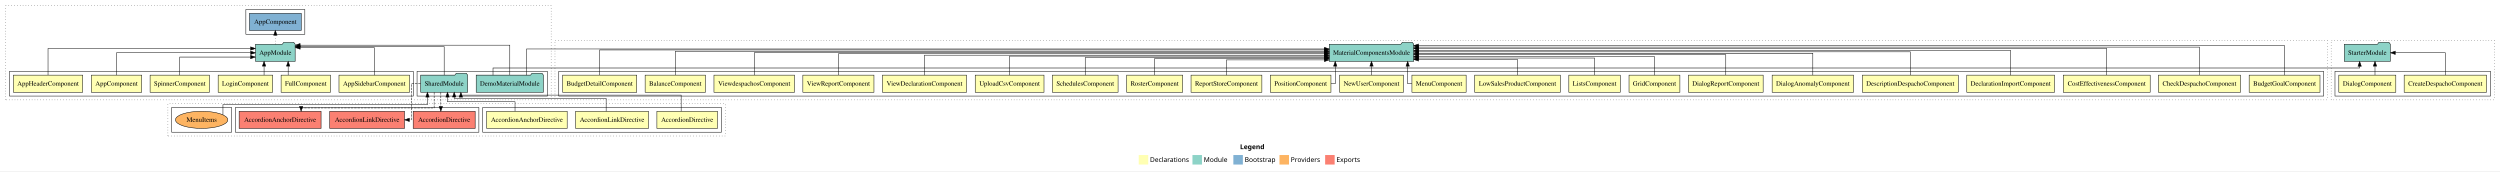
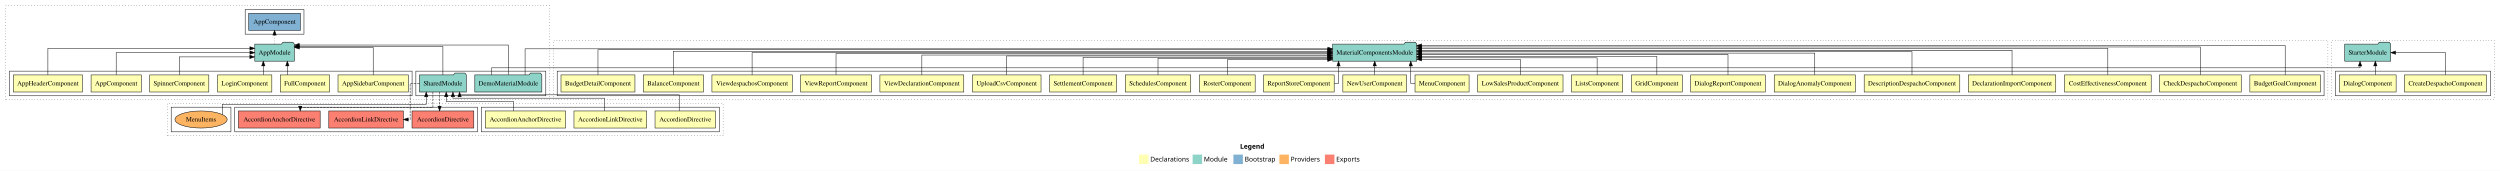
- <svg xmlns="http://www.w3.org/2000/svg" width="5257pt" height="360pt" viewBox="0.00 0.00 5257.00 360.00">
+ <svg xmlns="http://www.w3.org/2000/svg" width="5272pt" height="360pt" viewBox="0.00 0.00 5272.00 360.00">
  <g id="graph0" class="graph" transform="scale(1 1) rotate(0) translate(4 356)">
-     <polygon fill="#ffffff" stroke="transparent" points="-4,4 -4,-356 5253,-356 5253,4 -4,4" />
-     <text text-anchor="start" x="2603.509" y="-42.4" font-family="sans-serif" font-weight="bold" font-size="14.00" fill="#000000">Legend</text>
-     <polygon fill="#ffffb3" stroke="transparent" points="2390.5,-10 2390.5,-30 2410.5,-30 2410.5,-10 2390.5,-10" />
-     <text text-anchor="start" x="2414.129" y="-15.4" font-family="sans-serif" font-size="14.00" fill="#000000">  Declarations</text>
-     <polygon fill="#8dd3c7" stroke="transparent" points="2503.5,-10 2503.5,-30 2523.5,-30 2523.5,-10 2503.5,-10" />
-     <text text-anchor="start" x="2527.225" y="-15.4" font-family="sans-serif" font-size="14.00" fill="#000000">  Module</text>
-     <polygon fill="#80b1d3" stroke="transparent" points="2589.5,-10 2589.5,-30 2609.5,-30 2609.5,-10 2589.5,-10" />
-     <text text-anchor="start" x="2613.281" y="-15.4" font-family="sans-serif" font-size="14.00" fill="#000000">  Bootstrap</text>
-     <polygon fill="#fdb462" stroke="transparent" points="2686.5,-10 2686.5,-30 2706.5,-30 2706.5,-10 2686.5,-10" />
-     <text text-anchor="start" x="2710.173" y="-15.4" font-family="sans-serif" font-size="14.00" fill="#000000">  Providers</text>
-     <polygon fill="#fb8072" stroke="transparent" points="2782.5,-10 2782.5,-30 2802.5,-30 2802.5,-10 2782.5,-10" />
-     <text text-anchor="start" x="2806.226" y="-15.4" font-family="sans-serif" font-size="14.00" fill="#000000">  Exports</text>
+     <polygon fill="#ffffff" stroke="transparent" points="-4,4 -4,-356 5268,-356 5268,4 -4,4" />
+     <text text-anchor="start" x="2611.009" y="-42.4" font-family="sans-serif" font-weight="bold" font-size="14.00" fill="#000000">Legend</text>
+     <polygon fill="#ffffb3" stroke="transparent" points="2398,-10 2398,-30 2418,-30 2418,-10 2398,-10" />
+     <text text-anchor="start" x="2421.629" y="-15.4" font-family="sans-serif" font-size="14.00" fill="#000000">  Declarations</text>
+     <polygon fill="#8dd3c7" stroke="transparent" points="2511,-10 2511,-30 2531,-30 2531,-10 2511,-10" />
+     <text text-anchor="start" x="2534.725" y="-15.4" font-family="sans-serif" font-size="14.00" fill="#000000">  Module</text>
+     <polygon fill="#80b1d3" stroke="transparent" points="2597,-10 2597,-30 2617,-30 2617,-10 2597,-10" />
+     <text text-anchor="start" x="2620.781" y="-15.4" font-family="sans-serif" font-size="14.00" fill="#000000">  Bootstrap</text>
+     <polygon fill="#fdb462" stroke="transparent" points="2694,-10 2694,-30 2714,-30 2714,-10 2694,-10" />
+     <text text-anchor="start" x="2717.673" y="-15.4" font-family="sans-serif" font-size="14.00" fill="#000000">  Providers</text>
+     <polygon fill="#fb8072" stroke="transparent" points="2790,-10 2790,-30 2810,-30 2810,-10 2790,-10" />
+     <text text-anchor="start" x="2813.726" y="-15.4" font-family="sans-serif" font-size="14.00" fill="#000000">  Exports</text>
    <g id="clust1" class="cluster">
      <polygon fill="none" stroke="#000000" stroke-dasharray="1,5" points="8,-146 8,-344 1155,-344 1155,-146 8,-146" />
    </g>
    <g id="clust2" class="cluster">
      <polygon fill="none" stroke="#000000" points="16,-154 16,-206 865,-206 865,-154 16,-154" />
    </g>
    <g id="clust9" class="cluster">
      <polygon fill="none" stroke="#000000" points="873,-154 873,-206 1147,-206 1147,-154 873,-154" />
    </g>
    <g id="clust11" class="cluster">
      <polygon fill="none" stroke="#000000" points="513,-284 513,-336 637,-336 637,-284 513,-284" />
    </g>
    <g id="clust19" class="cluster">
-       <polygon fill="none" stroke="#000000" stroke-dasharray="1,5" points="1163,-146 1163,-271 4890,-271 4890,-146 1163,-146" />
+       <polygon fill="none" stroke="#000000" stroke-dasharray="1,5" points="1163,-146 1163,-271 4905,-271 4905,-146 1163,-146" />
    </g>
    <g id="clust20" class="cluster">
-       <polygon fill="none" stroke="#000000" points="1171,-154 1171,-206 4882,-206 4882,-154 1171,-154" />
+       <polygon fill="none" stroke="#000000" points="1171,-154 1171,-206 4897,-206 4897,-154 1171,-154" />
    </g>
    <g id="clust47" class="cluster">
      <polygon fill="none" stroke="#000000" stroke-dasharray="1,5" points="349,-70 349,-138 1521,-138 1521,-70 349,-70" />
    </g>
    <g id="clust48" class="cluster">
      <polygon fill="none" stroke="#000000" points="1011,-78 1011,-130 1513,-130 1513,-78 1011,-78" />
    </g>
    <g id="clust53" class="cluster">
      <polygon fill="none" stroke="#000000" points="491,-78 491,-130 1003,-130 1003,-78 491,-78" />
    </g>
    <g id="clust55" class="cluster">
      <polygon fill="none" stroke="#000000" points="357,-78 357,-130 483,-130 483,-78 357,-78" />
    </g>
    <g id="clust56" class="cluster">
-       <polygon fill="none" stroke="#000000" stroke-dasharray="1,5" points="4898,-146 4898,-271 5241,-271 5241,-146 4898,-146" />
+       <polygon fill="none" stroke="#000000" stroke-dasharray="1,5" points="4913,-146 4913,-271 5256,-271 5256,-146 4913,-146" />
    </g>
    <g id="clust57" class="cluster">
-       <polygon fill="none" stroke="#000000" points="4906,-154 4906,-206 5233,-206 5233,-154 4906,-154" />
+       <polygon fill="none" stroke="#000000" points="4921,-154 4921,-206 5248,-206 5248,-154 4921,-154" />
    </g>
    <g id="node1" class="node">
      <polygon fill="#ffffb3" stroke="#000000" points="293.94,-198 188.06,-198 188.06,-162 293.94,-162 293.94,-198" />
      <text text-anchor="middle" x="241" y="-175.8" font-family="Times,serif" font-size="14.00" fill="#000000">AppComponent</text>
    </g>
    <g id="node7" class="node">
      <polygon fill="#8dd3c7" stroke="#000000" points="616.657,-263 613.657,-267 592.657,-267 589.657,-263 533.343,-263 533.343,-227 616.657,-227 616.657,-263" />
      <text text-anchor="middle" x="575" y="-240.8" font-family="Times,serif" font-size="14.00" fill="#000000">AppModule</text>
    </g>
    <g id="edge1" class="edge">
      <path fill="none" stroke="#000000" d="M241,-198.106C241,-217.339 241,-245 241,-245 241,-245 523.037,-245 523.037,-245" />
      <polygon fill="#000000" stroke="#000000" points="523.037,-248.5 533.037,-245 523.037,-241.5 523.037,-248.5" />
    </g>
    <g id="node2" class="node">
      <polygon fill="#ffffb3" stroke="#000000" points="169.85,-198 24.15,-198 24.15,-162 169.85,-162 169.85,-198" />
      <text text-anchor="middle" x="97" y="-175.8" font-family="Times,serif" font-size="14.00" fill="#000000">AppHeaderComponent</text>
    </g>
    <g id="edge2" class="edge">
      <path fill="none" stroke="#000000" d="M97,-198.292C97,-220.206 97,-254 97,-254 97,-254 523,-254 523,-254" />
      <polygon fill="#000000" stroke="#000000" points="523,-257.5 533,-254 523,-250.5 523,-257.5" />
    </g>
    <g id="node3" class="node">
      <polygon fill="#ffffb3" stroke="#000000" points="857.202,-198 708.798,-198 708.798,-162 857.202,-162 857.202,-198" />
      <text text-anchor="middle" x="783" y="-175.8" font-family="Times,serif" font-size="14.00" fill="#000000">AppSidebarComponent</text>
    </g>
    <g id="edge3" class="edge">
      <path fill="none" stroke="#000000" d="M783,-198.011C783,-220.485 783,-256 783,-256 783,-256 627.092,-256 627.092,-256" />
      <polygon fill="#000000" stroke="#000000" points="627.092,-252.5 617.092,-256 627.092,-259.5 627.092,-252.5" />
    </g>
    <g id="node4" class="node">
      <polygon fill="#ffffb3" stroke="#000000" points="690.896,-198 587.104,-198 587.104,-162 690.896,-162 690.896,-198" />
      <text text-anchor="middle" x="639" y="-175.8" font-family="Times,serif" font-size="14.00" fill="#000000">FullComponent</text>
    </g>
    <g id="edge4" class="edge">
      <path fill="none" stroke="#000000" d="M601.94,-198.106C601.94,-198.106 601.94,-216.991 601.94,-216.991" />
      <polygon fill="#000000" stroke="#000000" points="598.44,-216.991 601.94,-226.991 605.44,-216.991 598.44,-216.991" />
    </g>
    <g id="node5" class="node">
      <polygon fill="#ffffb3" stroke="#000000" points="569.276,-198 454.724,-198 454.724,-162 569.276,-162 569.276,-198" />
      <text text-anchor="middle" x="512" y="-175.8" font-family="Times,serif" font-size="14.00" fill="#000000">LoginComponent</text>
    </g>
    <g id="edge5" class="edge">
      <path fill="none" stroke="#000000" d="M551.28,-198.106C551.28,-198.106 551.28,-216.991 551.28,-216.991" />
      <polygon fill="#000000" stroke="#000000" points="547.78,-216.991 551.28,-226.991 554.78,-216.991 547.78,-216.991" />
    </g>
    <g id="node6" class="node">
      <polygon fill="#ffffb3" stroke="#000000" points="436.381,-198 311.619,-198 311.619,-162 436.381,-162 436.381,-198" />
      <text text-anchor="middle" x="374" y="-175.8" font-family="Times,serif" font-size="14.00" fill="#000000">SpinnerComponent</text>
    </g>
    <g id="edge6" class="edge">
      <path fill="none" stroke="#000000" d="M374,-198.027C374,-214.398 374,-236 374,-236 374,-236 522.864,-236 522.864,-236" />
      <polygon fill="#000000" stroke="#000000" points="522.864,-239.5 532.864,-236 522.864,-232.5 522.864,-239.5" />
    </g>
    <g id="node10" class="node">
      <polygon fill="#80b1d3" stroke="#000000" points="629.439,-328 520.561,-328 520.561,-292 629.439,-292 629.439,-328" />
      <text text-anchor="middle" x="575" y="-305.8" font-family="Times,serif" font-size="14.00" fill="#000000">AppComponent </text>
    </g>
    <g id="edge9" class="edge">
      <path fill="none" stroke="#000000" stroke-dasharray="1,5" d="M575,-263.106C575,-263.106 575,-281.991 575,-281.991" />
      <polygon fill="#000000" stroke="#000000" points="571.5,-281.991 575,-291.991 578.5,-281.991 571.5,-281.991" />
    </g>
    <g id="node8" class="node">
      <polygon fill="#8dd3c7" stroke="#000000" points="1138.682,-198 1135.682,-202 1114.682,-202 1111.682,-198 997.317,-198 997.317,-162 1138.682,-162 1138.682,-198" />
      <text text-anchor="middle" x="1068" y="-175.8" font-family="Times,serif" font-size="14.00" fill="#000000">DemoMaterialModule</text>
    </g>
    <g id="edge7" class="edge">
      <path fill="none" stroke="#000000" d="M1068,-198.38C1068,-222.279 1068,-261 1068,-261 1068,-261 627.033,-261 627.033,-261" />
      <polygon fill="#000000" stroke="#000000" points="627.033,-257.5 617.033,-261 627.033,-264.5 627.033,-257.5" />
    </g>
    <g id="node33" class="node">
-       <polygon fill="#8dd3c7" stroke="#000000" points="2968.748,-263 2965.748,-267 2944.748,-267 2941.748,-263 2791.252,-263 2791.252,-227 2968.748,-227 2968.748,-263" />
-       <text text-anchor="middle" x="2880" y="-240.8" font-family="Times,serif" font-size="14.00" fill="#000000">MaterialComponentsModule</text>
+       <polygon fill="#8dd3c7" stroke="#000000" points="2983.748,-263 2980.748,-267 2959.748,-267 2956.748,-263 2806.252,-263 2806.252,-227 2983.748,-227 2983.748,-263" />
+       <text text-anchor="middle" x="2895" y="-240.8" font-family="Times,serif" font-size="14.00" fill="#000000">MaterialComponentsModule</text>
    </g>
    <g id="edge32" class="edge">
-       <path fill="none" stroke="#000000" d="M1103.296,-198.045C1103.296,-219.662 1103.296,-253 1103.296,-253 1103.296,-253 2780.98,-253 2780.98,-253" />
-       <polygon fill="#000000" stroke="#000000" points="2780.981,-256.5 2790.98,-253 2780.98,-249.5 2780.981,-256.5" />
+       <path fill="none" stroke="#000000" d="M1103.296,-198.045C1103.296,-219.662 1103.296,-253 1103.296,-253 1103.296,-253 2796.149,-253 2796.149,-253" />
+       <polygon fill="#000000" stroke="#000000" points="2796.149,-256.5 2806.149,-253 2796.149,-249.5 2796.149,-256.5" />
    </g>
    <g id="node43" class="node">
-       <polygon fill="#8dd3c7" stroke="#000000" points="5022.364,-263 5019.364,-267 4998.364,-267 4995.364,-263 4925.636,-263 4925.636,-227 5022.364,-227 5022.364,-263" />
-       <text text-anchor="middle" x="4974" y="-240.8" font-family="Times,serif" font-size="14.00" fill="#000000">StarterModule</text>
+       <polygon fill="#8dd3c7" stroke="#000000" points="5037.364,-263 5034.364,-267 5013.364,-267 5010.364,-263 4940.636,-263 4940.636,-227 5037.364,-227 5037.364,-263" />
+       <text text-anchor="middle" x="4989" y="-240.8" font-family="Times,serif" font-size="14.00" fill="#000000">StarterModule</text>
    </g>
    <g id="edge42" class="edge">
-       <path fill="none" stroke="#000000" d="M1032.704,-198.045C1032.704,-205.749 1032.704,-213 1032.704,-213 1032.704,-213 4957.856,-213 4957.856,-213 4957.856,-213 4957.856,-216.757 4957.856,-216.757" />
-       <polygon fill="#000000" stroke="#000000" points="4954.356,-216.757 4957.856,-226.757 4961.356,-216.757 4954.356,-216.757" />
+       <path fill="none" stroke="#000000" d="M1032.704,-198.045C1032.704,-205.749 1032.704,-213 1032.704,-213 1032.704,-213 4972.856,-213 4972.856,-213 4972.856,-213 4972.856,-216.757 4972.856,-216.757" />
+       <polygon fill="#000000" stroke="#000000" points="4969.356,-216.757 4972.856,-226.757 4976.356,-216.757 4969.356,-216.757" />
    </g>
    <g id="node9" class="node">
      <polygon fill="#8dd3c7" stroke="#000000" points="979.423,-198 976.423,-202 955.423,-202 952.423,-198 880.577,-198 880.577,-162 979.423,-162 979.423,-198" />
      <text text-anchor="middle" x="930" y="-175.8" font-family="Times,serif" font-size="14.00" fill="#000000">SharedModule</text>
    </g>
    <g id="edge8" class="edge">
      <path fill="none" stroke="#000000" d="M930,-198.091C930,-221.133 930,-258 930,-258 930,-258 626.767,-258 626.767,-258" />
      <polygon fill="#000000" stroke="#000000" points="626.767,-254.5 616.767,-258 626.767,-261.5 626.767,-254.5" />
    </g>
    <g id="node37" class="node">
      <polygon fill="#fb8072" stroke="#000000" points="671.152,-122 498.848,-122 498.848,-86 671.152,-86 671.152,-122" />
      <text text-anchor="middle" x="585" y="-99.8" font-family="Times,serif" font-size="14.00" fill="#000000">AccordionAnchorDirective </text>
    </g>
    <g id="edge36" class="edge">
      <path fill="none" stroke="#000000" stroke-dasharray="5,2" d="M908.909,-161.876C908.909,-147.217 908.909,-129 908.909,-129 908.909,-129 629.189,-129 629.189,-129 629.189,-129 629.189,-128.317 629.189,-128.317" />
      <polygon fill="#000000" stroke="#000000" points="632.689,-132.169 629.189,-122.169 625.689,-132.169 632.689,-132.169" />
    </g>
    <g id="node38" class="node">
      <polygon fill="#fb8072" stroke="#000000" points="995.17,-122 864.83,-122 864.83,-86 995.17,-86 995.17,-122" />
      <text text-anchor="middle" x="930" y="-99.8" font-family="Times,serif" font-size="14.00" fill="#000000">AccordionDirective </text>
    </g>
    <g id="edge37" class="edge">
      <path fill="none" stroke="#000000" stroke-dasharray="5,2" d="M922.97,-161.989C922.97,-161.989 922.97,-132.145 922.97,-132.145" />
      <polygon fill="#000000" stroke="#000000" points="926.47,-132.145 922.97,-122.145 919.47,-132.145 926.47,-132.145" />
    </g>
    <g id="node39" class="node">
      <polygon fill="#fb8072" stroke="#000000" points="846.613,-122 689.387,-122 689.387,-86 846.613,-86 846.613,-122" />
      <text text-anchor="middle" x="768" y="-99.8" font-family="Times,serif" font-size="14.00" fill="#000000">AccordionLinkDirective </text>
    </g>
    <g id="edge38" class="edge">
      <path fill="none" stroke="#000000" stroke-dasharray="5,2" d="M880.504,-180C869.426,-180 860.883,-180 860.883,-180 860.883,-180 860.883,-104 860.883,-104 860.883,-104 856.776,-104 856.776,-104" />
      <polygon fill="#000000" stroke="#000000" points="856.776,-100.5 846.776,-104 856.776,-107.5 856.776,-100.5" />
    </g>
    <g id="node11" class="node">
      <polygon fill="#ffffb3" stroke="#000000" points="1479.419,-198 1352.581,-198 1352.581,-162 1479.419,-162 1479.419,-198" />
      <text text-anchor="middle" x="1416" y="-175.8" font-family="Times,serif" font-size="14.00" fill="#000000">BalanceComponent</text>
    </g>
    <g id="edge10" class="edge">
-       <path fill="none" stroke="#000000" d="M1416,-198.223C1416,-218.365 1416,-248 1416,-248 1416,-248 2781.171,-248 2781.171,-248" />
-       <polygon fill="#000000" stroke="#000000" points="2781.171,-251.5 2791.171,-248 2781.171,-244.5 2781.171,-251.5" />
+       <path fill="none" stroke="#000000" d="M1416,-198.223C1416,-218.365 1416,-248 1416,-248 1416,-248 2796.088,-248 2796.088,-248" />
+       <polygon fill="#000000" stroke="#000000" points="2796.088,-251.5 2806.088,-248 2796.088,-244.5 2796.088,-251.5" />
    </g>
    <g id="node12" class="node">
      <polygon fill="#ffffb3" stroke="#000000" points="1334.982,-198 1179.018,-198 1179.018,-162 1334.982,-162 1334.982,-198" />
      <text text-anchor="middle" x="1257" y="-175.8" font-family="Times,serif" font-size="14.00" fill="#000000">BudgetDetailComponent</text>
    </g>
    <g id="edge11" class="edge">
-       <path fill="none" stroke="#000000" d="M1257,-198.284C1257,-219.321 1257,-251 1257,-251 1257,-251 2781.009,-251 2781.009,-251" />
-       <polygon fill="#000000" stroke="#000000" points="2781.009,-254.5 2791.009,-251 2781.009,-247.5 2781.009,-254.5" />
+       <path fill="none" stroke="#000000" d="M1257,-198.284C1257,-219.321 1257,-251 1257,-251 1257,-251 2796.062,-251 2796.062,-251" />
+       <polygon fill="#000000" stroke="#000000" points="2796.062,-254.5 2806.062,-251 2796.062,-247.5 2796.062,-254.5" />
    </g>
    <g id="node13" class="node">
-       <polygon fill="#ffffb3" stroke="#000000" points="4874.486,-198 4725.514,-198 4725.514,-162 4874.486,-162 4874.486,-198" />
-       <text text-anchor="middle" x="4800" y="-175.8" font-family="Times,serif" font-size="14.00" fill="#000000">BudgetGoalComponent</text>
+       <polygon fill="#ffffb3" stroke="#000000" points="4889.486,-198 4740.514,-198 4740.514,-162 4889.486,-162 4889.486,-198" />
+       <text text-anchor="middle" x="4815" y="-175.8" font-family="Times,serif" font-size="14.00" fill="#000000">BudgetGoalComponent</text>
    </g>
    <g id="edge12" class="edge">
-       <path fill="none" stroke="#000000" d="M4800,-198.153C4800,-221.757 4800,-260 4800,-260 4800,-260 2978.755,-260 2978.755,-260" />
-       <polygon fill="#000000" stroke="#000000" points="2978.755,-256.5 2968.755,-260 2978.755,-263.5 2978.755,-256.5" />
+       <path fill="none" stroke="#000000" d="M4815,-198.153C4815,-221.757 4815,-260 4815,-260 4815,-260 2993.755,-260 2993.755,-260" />
+       <polygon fill="#000000" stroke="#000000" points="2993.755,-256.5 2983.755,-260 2993.755,-263.5 2993.755,-256.5" />
    </g>
    <g id="node14" class="node">
-       <polygon fill="#ffffb3" stroke="#000000" points="4707.293,-198 4534.707,-198 4534.707,-162 4707.293,-162 4707.293,-198" />
-       <text text-anchor="middle" x="4621" y="-175.8" font-family="Times,serif" font-size="14.00" fill="#000000">CheckDespachoComponent</text>
+       <polygon fill="#ffffb3" stroke="#000000" points="4722.293,-198 4549.707,-198 4549.707,-162 4722.293,-162 4722.293,-198" />
+       <text text-anchor="middle" x="4636" y="-175.8" font-family="Times,serif" font-size="14.00" fill="#000000">CheckDespachoComponent</text>
    </g>
    <g id="edge13" class="edge">
-       <path fill="none" stroke="#000000" d="M4621,-198.248C4621,-221.018 4621,-257 4621,-257 4621,-257 2979.031,-257 2979.031,-257" />
-       <polygon fill="#000000" stroke="#000000" points="2979.031,-253.5 2969.031,-257 2979.031,-260.5 2979.031,-253.5" />
+       <path fill="none" stroke="#000000" d="M4636,-198.248C4636,-221.018 4636,-257 4636,-257 4636,-257 2994.031,-257 2994.031,-257" />
+       <polygon fill="#000000" stroke="#000000" points="2994.031,-253.5 2984.031,-257 2994.031,-260.5 2994.031,-253.5" />
    </g>
    <g id="node15" class="node">
-       <polygon fill="#ffffb3" stroke="#000000" points="4517.407,-198 4334.593,-198 4334.593,-162 4517.407,-162 4517.407,-198" />
-       <text text-anchor="middle" x="4426" y="-175.8" font-family="Times,serif" font-size="14.00" fill="#000000">CostEffectivenessComponent</text>
+       <polygon fill="#ffffb3" stroke="#000000" points="4532.407,-198 4349.593,-198 4349.593,-162 4532.407,-162 4532.407,-198" />
+       <text text-anchor="middle" x="4441" y="-175.8" font-family="Times,serif" font-size="14.00" fill="#000000">CostEffectivenessComponent</text>
    </g>
    <g id="edge14" class="edge">
-       <path fill="none" stroke="#000000" d="M4426,-198.292C4426,-220.206 4426,-254 4426,-254 4426,-254 2978.954,-254 2978.954,-254" />
-       <polygon fill="#000000" stroke="#000000" points="2978.954,-250.5 2968.954,-254 2978.954,-257.5 2978.954,-250.5" />
+       <path fill="none" stroke="#000000" d="M4441,-198.292C4441,-220.206 4441,-254 4441,-254 4441,-254 2993.954,-254 2993.954,-254" />
+       <polygon fill="#000000" stroke="#000000" points="2993.954,-250.5 2983.954,-254 2993.954,-257.5 2993.954,-250.5" />
    </g>
    <g id="node16" class="node">
-       <polygon fill="#ffffb3" stroke="#000000" points="4316.232,-198 4131.768,-198 4131.768,-162 4316.232,-162 4316.232,-198" />
-       <text text-anchor="middle" x="4224" y="-175.8" font-family="Times,serif" font-size="14.00" fill="#000000">DeclarationImportComponent</text>
+       <polygon fill="#ffffb3" stroke="#000000" points="4331.232,-198 4146.768,-198 4146.768,-162 4331.232,-162 4331.232,-198" />
+       <text text-anchor="middle" x="4239" y="-175.8" font-family="Times,serif" font-size="14.00" fill="#000000">DeclarationImportComponent</text>
    </g>
    <g id="edge15" class="edge">
-       <path fill="none" stroke="#000000" d="M4224,-198.027C4224,-218.767 4224,-250 4224,-250 4224,-250 2978.964,-250 2978.964,-250" />
-       <polygon fill="#000000" stroke="#000000" points="2978.964,-246.5 2968.964,-250 2978.964,-253.5 2978.964,-246.5" />
+       <path fill="none" stroke="#000000" d="M4239,-198.027C4239,-218.767 4239,-250 4239,-250 4239,-250 2993.964,-250 2993.964,-250" />
+       <polygon fill="#000000" stroke="#000000" points="2993.964,-246.5 2983.964,-250 2993.964,-253.5 2993.964,-246.5" />
    </g>
    <g id="node17" class="node">
-       <polygon fill="#ffffb3" stroke="#000000" points="4113.84,-198 3912.16,-198 3912.16,-162 4113.84,-162 4113.84,-198" />
-       <text text-anchor="middle" x="4013" y="-175.8" font-family="Times,serif" font-size="14.00" fill="#000000">DescriptionDespachoComponent</text>
+       <polygon fill="#ffffb3" stroke="#000000" points="4128.84,-198 3927.16,-198 3927.16,-162 4128.84,-162 4128.84,-198" />
+       <text text-anchor="middle" x="4028" y="-175.8" font-family="Times,serif" font-size="14.00" fill="#000000">DescriptionDespachoComponent</text>
    </g>
    <g id="edge16" class="edge">
-       <path fill="none" stroke="#000000" d="M4013,-198.308C4013,-218.145 4013,-247 4013,-247 4013,-247 2978.905,-247 2978.905,-247" />
-       <polygon fill="#000000" stroke="#000000" points="2978.905,-243.5 2968.905,-247 2978.905,-250.5 2978.905,-243.5" />
+       <path fill="none" stroke="#000000" d="M4028,-198.308C4028,-218.145 4028,-247 4028,-247 4028,-247 2993.905,-247 2993.905,-247" />
+       <polygon fill="#000000" stroke="#000000" points="2993.905,-243.5 2983.905,-247 2993.905,-250.5 2993.905,-243.5" />
    </g>
    <g id="node18" class="node">
-       <polygon fill="#ffffb3" stroke="#000000" points="3893.538,-198 3722.462,-198 3722.462,-162 3893.538,-162 3893.538,-198" />
-       <text text-anchor="middle" x="3808" y="-175.8" font-family="Times,serif" font-size="14.00" fill="#000000">DialogAnomalyComponent</text>
+       <polygon fill="#ffffb3" stroke="#000000" points="3908.538,-198 3737.462,-198 3737.462,-162 3908.538,-162 3908.538,-198" />
+       <text text-anchor="middle" x="3823" y="-175.8" font-family="Times,serif" font-size="14.00" fill="#000000">DialogAnomalyComponent</text>
    </g>
    <g id="edge17" class="edge">
-       <path fill="none" stroke="#000000" d="M3808,-198.169C3808,-217.09 3808,-244 3808,-244 3808,-244 2978.981,-244 2978.981,-244" />
-       <polygon fill="#000000" stroke="#000000" points="2978.981,-240.5 2968.981,-244 2978.981,-247.5 2978.981,-240.5" />
+       <path fill="none" stroke="#000000" d="M3823,-198.169C3823,-217.09 3823,-244 3823,-244 3823,-244 2993.981,-244 2993.981,-244" />
+       <polygon fill="#000000" stroke="#000000" points="2993.981,-240.5 2983.981,-244 2993.981,-247.5 2993.981,-240.5" />
    </g>
    <g id="node19" class="node">
-       <polygon fill="#ffffb3" stroke="#000000" points="3703.538,-198 3546.462,-198 3546.462,-162 3703.538,-162 3703.538,-198" />
-       <text text-anchor="middle" x="3625" y="-175.8" font-family="Times,serif" font-size="14.00" fill="#000000">DialogReportComponent</text>
+       <polygon fill="#ffffb3" stroke="#000000" points="3718.538,-198 3561.462,-198 3561.462,-162 3718.538,-162 3718.538,-198" />
+       <text text-anchor="middle" x="3640" y="-175.8" font-family="Times,serif" font-size="14.00" fill="#000000">DialogReportComponent</text>
    </g>
    <g id="edge18" class="edge">
-       <path fill="none" stroke="#000000" d="M3625,-198.302C3625,-216.27 3625,-241 3625,-241 3625,-241 2978.755,-241 2978.755,-241" />
-       <polygon fill="#000000" stroke="#000000" points="2978.755,-237.5 2968.755,-241 2978.755,-244.5 2978.755,-237.5" />
+       <path fill="none" stroke="#000000" d="M3640,-198.302C3640,-216.27 3640,-241 3640,-241 3640,-241 2993.755,-241 2993.755,-241" />
+       <polygon fill="#000000" stroke="#000000" points="2993.755,-237.5 2983.755,-241 2993.755,-244.5 2993.755,-237.5" />
    </g>
    <g id="node20" class="node">
-       <polygon fill="#ffffb3" stroke="#000000" points="3528.49,-198 3421.51,-198 3421.51,-162 3528.49,-162 3528.49,-198" />
-       <text text-anchor="middle" x="3475" y="-175.8" font-family="Times,serif" font-size="14.00" fill="#000000">GridComponent</text>
+       <polygon fill="#ffffb3" stroke="#000000" points="3543.49,-198 3436.51,-198 3436.51,-162 3543.49,-162 3543.49,-198" />
+       <text text-anchor="middle" x="3490" y="-175.8" font-family="Times,serif" font-size="14.00" fill="#000000">GridComponent</text>
    </g>
    <g id="edge19" class="edge">
-       <path fill="none" stroke="#000000" d="M3475,-198.035C3475,-214.734 3475,-237 3475,-237 3475,-237 2978.756,-237 2978.756,-237" />
-       <polygon fill="#000000" stroke="#000000" points="2978.756,-233.5 2968.756,-237 2978.756,-240.5 2978.756,-233.5" />
+       <path fill="none" stroke="#000000" d="M3490,-198.035C3490,-214.734 3490,-237 3490,-237 3490,-237 2993.756,-237 2993.756,-237" />
+       <polygon fill="#000000" stroke="#000000" points="2993.756,-233.5 2983.756,-237 2993.756,-240.5 2993.756,-233.5" />
    </g>
    <g id="node21" class="node">
-       <polygon fill="#ffffb3" stroke="#000000" points="3403.056,-198 3294.944,-198 3294.944,-162 3403.056,-162 3403.056,-198" />
-       <text text-anchor="middle" x="3349" y="-175.8" font-family="Times,serif" font-size="14.00" fill="#000000">ListsComponent</text>
+       <polygon fill="#ffffb3" stroke="#000000" points="3418.056,-198 3309.944,-198 3309.944,-162 3418.056,-162 3418.056,-198" />
+       <text text-anchor="middle" x="3364" y="-175.8" font-family="Times,serif" font-size="14.00" fill="#000000">ListsComponent</text>
    </g>
    <g id="edge20" class="edge">
-       <path fill="none" stroke="#000000" d="M3349,-198.282C3349,-213.948 3349,-234 3349,-234 3349,-234 2978.767,-234 2978.767,-234" />
-       <polygon fill="#000000" stroke="#000000" points="2978.767,-230.5 2968.767,-234 2978.767,-237.5 2978.767,-230.5" />
+       <path fill="none" stroke="#000000" d="M3364,-198.282C3364,-213.948 3364,-234 3364,-234 3364,-234 2993.767,-234 2993.767,-234" />
+       <polygon fill="#000000" stroke="#000000" points="2993.767,-230.5 2983.767,-234 2993.767,-237.5 2993.767,-230.5" />
    </g>
    <g id="node22" class="node">
-       <polygon fill="#ffffb3" stroke="#000000" points="3277.087,-198 3096.913,-198 3096.913,-162 3277.087,-162 3277.087,-198" />
-       <text text-anchor="middle" x="3187" y="-175.8" font-family="Times,serif" font-size="14.00" fill="#000000">LowSalesProductComponent</text>
+       <polygon fill="#ffffb3" stroke="#000000" points="3292.087,-198 3111.913,-198 3111.913,-162 3292.087,-162 3292.087,-198" />
+       <text text-anchor="middle" x="3202" y="-175.8" font-family="Times,serif" font-size="14.00" fill="#000000">LowSalesProductComponent</text>
    </g>
    <g id="edge21" class="edge">
-       <path fill="none" stroke="#000000" d="M3187,-198.124C3187,-212.783 3187,-231 3187,-231 3187,-231 2978.797,-231 2978.797,-231" />
-       <polygon fill="#000000" stroke="#000000" points="2978.797,-227.5 2968.797,-231 2978.797,-234.5 2978.797,-227.5" />
+       <path fill="none" stroke="#000000" d="M3202,-198.124C3202,-212.783 3202,-231 3202,-231 3202,-231 2993.797,-231 2993.797,-231" />
+       <polygon fill="#000000" stroke="#000000" points="2993.797,-227.5 2983.797,-231 2993.797,-234.5 2993.797,-227.5" />
    </g>
    <g id="node23" class="node">
-       <polygon fill="#ffffb3" stroke="#000000" points="3078.992,-198 2965.008,-198 2965.008,-162 3078.992,-162 3078.992,-198" />
-       <text text-anchor="middle" x="3022" y="-175.8" font-family="Times,serif" font-size="14.00" fill="#000000">MenuComponent</text>
+       <polygon fill="#ffffb3" stroke="#000000" points="3093.992,-198 2980.008,-198 2980.008,-162 3093.992,-162 3093.992,-198" />
+       <text text-anchor="middle" x="3037" y="-175.8" font-family="Times,serif" font-size="14.00" fill="#000000">MenuComponent</text>
    </g>
    <g id="edge22" class="edge">
-       <path fill="none" stroke="#000000" d="M2964.943,-180C2959.552,-180 2956.049,-180 2956.049,-180 2956.049,-180 2956.049,-216.894 2956.049,-216.894" />
-       <polygon fill="#000000" stroke="#000000" points="2952.549,-216.894 2956.049,-226.894 2959.549,-216.894 2952.549,-216.894" />
+       <path fill="none" stroke="#000000" d="M2979.943,-180C2974.552,-180 2971.049,-180 2971.049,-180 2971.049,-180 2971.049,-216.894 2971.049,-216.894" />
+       <polygon fill="#000000" stroke="#000000" points="2967.549,-216.894 2971.049,-226.894 2974.549,-216.894 2967.549,-216.894" />
    </g>
    <g id="node24" class="node">
-       <polygon fill="#ffffb3" stroke="#000000" points="2947.187,-198 2812.813,-198 2812.813,-162 2947.187,-162 2947.187,-198" />
-       <text text-anchor="middle" x="2880" y="-175.8" font-family="Times,serif" font-size="14.00" fill="#000000">NewUserComponent</text>
+       <polygon fill="#ffffb3" stroke="#000000" points="2962.187,-198 2827.813,-198 2827.813,-162 2962.187,-162 2962.187,-198" />
+       <text text-anchor="middle" x="2895" y="-175.8" font-family="Times,serif" font-size="14.00" fill="#000000">NewUserComponent</text>
    </g>
    <g id="edge23" class="edge">
-       <path fill="none" stroke="#000000" d="M2880,-198.106C2880,-198.106 2880,-216.991 2880,-216.991" />
-       <polygon fill="#000000" stroke="#000000" points="2876.5,-216.991 2880,-226.991 2883.5,-216.991 2876.5,-216.991" />
+       <path fill="none" stroke="#000000" d="M2895,-198.106C2895,-198.106 2895,-216.991 2895,-216.991" />
+       <polygon fill="#000000" stroke="#000000" points="2891.5,-216.991 2895,-226.991 2898.5,-216.991 2891.5,-216.991" />
    </g>
    <g id="node25" class="node">
-       <polygon fill="#ffffb3" stroke="#000000" points="2794.732,-198 2667.268,-198 2667.268,-162 2794.732,-162 2794.732,-198" />
-       <text text-anchor="middle" x="2731" y="-175.8" font-family="Times,serif" font-size="14.00" fill="#000000">PositionComponent</text>
+       <polygon fill="#ffffb3" stroke="#000000" points="2809.483,-198 2660.517,-198 2660.517,-162 2809.483,-162 2809.483,-198" />
+       <text text-anchor="middle" x="2735" y="-175.8" font-family="Times,serif" font-size="14.00" fill="#000000">ReportStoreComponent</text>
    </g>
    <g id="edge24" class="edge">
-       <path fill="none" stroke="#000000" d="M2794.839,-180C2800.28,-180 2803.761,-180 2803.761,-180 2803.761,-180 2803.761,-216.894 2803.761,-216.894" />
-       <polygon fill="#000000" stroke="#000000" points="2800.261,-216.894 2803.761,-226.894 2807.261,-216.894 2800.261,-216.894" />
+       <path fill="none" stroke="#000000" d="M2809.742,-180C2815.246,-180 2818.699,-180 2818.699,-180 2818.699,-180 2818.699,-216.894 2818.699,-216.894" />
+       <polygon fill="#000000" stroke="#000000" points="2815.199,-216.894 2818.699,-226.894 2822.199,-216.894 2815.199,-216.894" />
    </g>
    <g id="node26" class="node">
-       <polygon fill="#ffffb3" stroke="#000000" points="2649.483,-198 2500.517,-198 2500.517,-162 2649.483,-162 2649.483,-198" />
-       <text text-anchor="middle" x="2575" y="-175.8" font-family="Times,serif" font-size="14.00" fill="#000000">ReportStoreComponent</text>
+       <polygon fill="#ffffb3" stroke="#000000" points="2642.88,-198 2525.12,-198 2525.12,-162 2642.88,-162 2642.88,-198" />
+       <text text-anchor="middle" x="2584" y="-175.8" font-family="Times,serif" font-size="14.00" fill="#000000">RosterComponent</text>
    </g>
    <g id="edge25" class="edge">
-       <path fill="none" stroke="#000000" d="M2575,-198.051C2575,-212.373 2575,-230 2575,-230 2575,-230 2780.961,-230 2780.961,-230" />
-       <polygon fill="#000000" stroke="#000000" points="2780.961,-233.5 2790.961,-230 2780.961,-226.5 2780.961,-233.5" />
+       <path fill="none" stroke="#000000" d="M2584,-198.051C2584,-212.373 2584,-230 2584,-230 2584,-230 2795.88,-230 2795.88,-230" />
+       <polygon fill="#000000" stroke="#000000" points="2795.88,-233.5 2805.88,-230 2795.88,-226.5 2795.88,-233.5" />
    </g>
    <g id="node27" class="node">
-       <polygon fill="#ffffb3" stroke="#000000" points="2482.88,-198 2365.12,-198 2365.12,-162 2482.88,-162 2482.88,-198" />
-       <text text-anchor="middle" x="2424" y="-175.8" font-family="Times,serif" font-size="14.00" fill="#000000">RosterComponent</text>
+       <polygon fill="#ffffb3" stroke="#000000" points="2507.094,-198 2368.906,-198 2368.906,-162 2507.094,-162 2507.094,-198" />
+       <text text-anchor="middle" x="2438" y="-175.8" font-family="Times,serif" font-size="14.00" fill="#000000">SchedulesComponent</text>
    </g>
    <g id="edge26" class="edge">
-       <path fill="none" stroke="#000000" d="M2424,-198.24C2424,-213.571 2424,-233 2424,-233 2424,-233 2780.996,-233 2780.996,-233" />
-       <polygon fill="#000000" stroke="#000000" points="2780.996,-236.5 2790.996,-233 2780.996,-229.5 2780.996,-236.5" />
+       <path fill="none" stroke="#000000" d="M2438,-198.24C2438,-213.571 2438,-233 2438,-233 2438,-233 2796.073,-233 2796.073,-233" />
+       <polygon fill="#000000" stroke="#000000" points="2796.073,-236.5 2806.073,-233 2796.073,-229.5 2796.073,-236.5" />
    </g>
    <g id="node28" class="node">
-       <polygon fill="#ffffb3" stroke="#000000" points="2347.094,-198 2208.906,-198 2208.906,-162 2347.094,-162 2347.094,-198" />
-       <text text-anchor="middle" x="2278" y="-175.8" font-family="Times,serif" font-size="14.00" fill="#000000">SchedulesComponent</text>
+       <polygon fill="#ffffb3" stroke="#000000" points="2350.712,-198 2209.288,-198 2209.288,-162 2350.712,-162 2350.712,-198" />
+       <text text-anchor="middle" x="2280" y="-175.8" font-family="Times,serif" font-size="14.00" fill="#000000">SettlementComponent</text>
    </g>
    <g id="edge27" class="edge">
-       <path fill="none" stroke="#000000" d="M2278,-198.009C2278,-214.049 2278,-235 2278,-235 2278,-235 2781.173,-235 2781.173,-235" />
-       <polygon fill="#000000" stroke="#000000" points="2781.173,-238.5 2791.173,-235 2781.173,-231.5 2781.173,-238.5" />
+       <path fill="none" stroke="#000000" d="M2280,-198.009C2280,-214.049 2280,-235 2280,-235 2280,-235 2796.231,-235 2796.231,-235" />
+       <polygon fill="#000000" stroke="#000000" points="2796.231,-238.5 2806.231,-235 2796.231,-231.5 2796.231,-238.5" />
    </g>
    <g id="node29" class="node">
      <polygon fill="#ffffb3" stroke="#000000" points="2191.326,-198 2046.674,-198 2046.674,-162 2191.326,-162 2191.326,-198" />
      <text text-anchor="middle" x="2119" y="-175.8" font-family="Times,serif" font-size="14.00" fill="#000000">UploadCsvComponent</text>
    </g>
    <g id="edge28" class="edge">
-       <path fill="none" stroke="#000000" d="M2119,-198.034C2119,-215.06 2119,-238 2119,-238 2119,-238 2781.214,-238 2781.214,-238" />
-       <polygon fill="#000000" stroke="#000000" points="2781.214,-241.5 2791.214,-238 2781.214,-234.5 2781.214,-241.5" />
+       <path fill="none" stroke="#000000" d="M2119,-198.034C2119,-215.06 2119,-238 2119,-238 2119,-238 2795.983,-238 2795.983,-238" />
+       <polygon fill="#000000" stroke="#000000" points="2795.983,-241.5 2805.983,-238 2795.983,-234.5 2795.983,-241.5" />
    </g>
    <g id="node30" class="node">
      <polygon fill="#ffffb3" stroke="#000000" points="2028.448,-198 1851.552,-198 1851.552,-162 2028.448,-162 2028.448,-198" />
      <text text-anchor="middle" x="1940" y="-175.8" font-family="Times,serif" font-size="14.00" fill="#000000">ViewDeclarationComponent</text>
    </g>
    <g id="edge29" class="edge">
-       <path fill="none" stroke="#000000" d="M1940,-198.002C1940,-215.675 1940,-240 1940,-240 1940,-240 2781.144,-240 2781.144,-240" />
-       <polygon fill="#000000" stroke="#000000" points="2781.144,-243.5 2791.144,-240 2781.144,-236.5 2781.144,-243.5" />
+       <path fill="none" stroke="#000000" d="M1940,-198.002C1940,-215.675 1940,-240 1940,-240 1940,-240 2796.014,-240 2796.014,-240" />
+       <polygon fill="#000000" stroke="#000000" points="2796.014,-243.5 2806.014,-240 2796.014,-236.5 2796.014,-243.5" />
    </g>
    <g id="node31" class="node">
      <polygon fill="#ffffb3" stroke="#000000" points="1833.753,-198 1684.247,-198 1684.247,-162 1833.753,-162 1833.753,-198" />
      <text text-anchor="middle" x="1759" y="-175.8" font-family="Times,serif" font-size="14.00" fill="#000000">ViewReportComponent</text>
    </g>
    <g id="edge30" class="edge">
-       <path fill="none" stroke="#000000" d="M1759,-198.222C1759,-216.828 1759,-243 1759,-243 1759,-243 2781.1,-243 2781.1,-243" />
-       <polygon fill="#000000" stroke="#000000" points="2781.1,-246.5 2791.1,-243 2781.1,-239.5 2781.1,-246.5" />
+       <path fill="none" stroke="#000000" d="M1759,-198.222C1759,-216.828 1759,-243 1759,-243 1759,-243 2795.86,-243 2795.86,-243" />
+       <polygon fill="#000000" stroke="#000000" points="2795.86,-246.5 2805.86,-243 2795.86,-239.5 2795.86,-246.5" />
    </g>
    <g id="node32" class="node">
      <polygon fill="#ffffb3" stroke="#000000" points="1666.684,-198 1497.316,-198 1497.316,-162 1666.684,-162 1666.684,-198" />
      <text text-anchor="middle" x="1582" y="-175.8" font-family="Times,serif" font-size="14.00" fill="#000000">ViewdespachosComponent</text>
    </g>
    <g id="edge31" class="edge">
-       <path fill="none" stroke="#000000" d="M1582,-198.106C1582,-217.339 1582,-245 1582,-245 1582,-245 2781.039,-245 2781.039,-245" />
-       <polygon fill="#000000" stroke="#000000" points="2781.039,-248.5 2791.039,-245 2781.039,-241.5 2781.039,-248.5" />
+       <path fill="none" stroke="#000000" d="M1582,-198.106C1582,-217.339 1582,-245 1582,-245 1582,-245 2796.042,-245 2796.042,-245" />
+       <polygon fill="#000000" stroke="#000000" points="2796.042,-248.5 2806.042,-245 2796.042,-241.5 2796.042,-248.5" />
    </g>
    <g id="node34" class="node">
      <polygon fill="#ffffb3" stroke="#000000" points="1188.652,-122 1019.348,-122 1019.348,-86 1188.652,-86 1188.652,-122" />
      <text text-anchor="middle" x="1104" y="-99.8" font-family="Times,serif" font-size="14.00" fill="#000000">AccordionAnchorDirective</text>
    </g>
    <g id="edge33" class="edge">
      <path fill="none" stroke="#000000" d="M1079.008,-122.11C1079.008,-131.897 1079.008,-142 1079.008,-142 1079.008,-142 937.03,-142 937.03,-142 937.03,-142 937.03,-151.89 937.03,-151.89" />
      <polygon fill="#000000" stroke="#000000" points="933.53,-151.89 937.03,-161.89 940.53,-151.89 933.53,-151.89" />
    </g>
    <g id="node35" class="node">
      <polygon fill="#ffffb3" stroke="#000000" points="1504.67,-122 1377.33,-122 1377.33,-86 1504.67,-86 1504.67,-122" />
      <text text-anchor="middle" x="1441" y="-99.8" font-family="Times,serif" font-size="14.00" fill="#000000">AccordionDirective</text>
    </g>
    <g id="edge34" class="edge">
      <path fill="none" stroke="#000000" d="M1428.312,-122.187C1428.312,-137.182 1428.312,-156 1428.312,-156 1428.312,-156 965.151,-156 965.151,-156 965.151,-156 965.151,-156.581 965.151,-156.581" />
      <polygon fill="#000000" stroke="#000000" points="961.651,-151.81 965.151,-161.81 968.651,-151.81 961.651,-151.81" />
    </g>
    <g id="node36" class="node">
      <polygon fill="#ffffb3" stroke="#000000" points="1359.613,-122 1206.387,-122 1206.387,-86 1359.613,-86 1359.613,-122" />
      <text text-anchor="middle" x="1283" y="-99.8" font-family="Times,serif" font-size="14.00" fill="#000000">AccordionLinkDirective</text>
    </g>
    <g id="edge35" class="edge">
      <path fill="none" stroke="#000000" d="M1270.592,-122.044C1270.592,-134.563 1270.592,-149 1270.592,-149 1270.592,-149 951.091,-149 951.091,-149 951.091,-149 951.091,-151.967 951.091,-151.967" />
      <polygon fill="#000000" stroke="#000000" points="947.591,-151.967 951.091,-161.967 954.591,-151.967 947.591,-151.967" />
    </g>
    <g id="node40" class="node">
      <ellipse fill="#fdb462" stroke="#000000" cx="420" cy="-104" rx="55.034" ry="18" />
      <text text-anchor="middle" x="420" y="-99.8" font-family="Times,serif" font-size="14.00" fill="#000000">MenuItems</text>
    </g>
    <g id="edge39" class="edge">
      <path fill="none" stroke="#000000" d="M464.815,-114.478C464.815,-123.811 464.815,-136 464.815,-136 464.815,-136 894.849,-136 894.849,-136 894.849,-136 894.849,-151.85 894.849,-151.85" />
      <polygon fill="#000000" stroke="#000000" points="891.349,-151.849 894.849,-161.85 898.349,-151.85 891.349,-151.849" />
    </g>
    <g id="node41" class="node">
-       <polygon fill="#ffffb3" stroke="#000000" points="5224.559,-198 5051.441,-198 5051.441,-162 5224.559,-162 5224.559,-198" />
-       <text text-anchor="middle" x="5138" y="-175.8" font-family="Times,serif" font-size="14.00" fill="#000000">CreateDespachoComponent</text>
+       <polygon fill="#ffffb3" stroke="#000000" points="5239.559,-198 5066.441,-198 5066.441,-162 5239.559,-162 5239.559,-198" />
+       <text text-anchor="middle" x="5153" y="-175.8" font-family="Times,serif" font-size="14.00" fill="#000000">CreateDespachoComponent</text>
    </g>
    <g id="edge40" class="edge">
-       <path fill="none" stroke="#000000" d="M5138,-198.106C5138,-217.339 5138,-245 5138,-245 5138,-245 5032.761,-245 5032.761,-245" />
-       <polygon fill="#000000" stroke="#000000" points="5032.761,-241.5 5022.761,-245 5032.761,-248.5 5032.761,-241.5" />
+       <path fill="none" stroke="#000000" d="M5153,-198.106C5153,-217.339 5153,-245 5153,-245 5153,-245 5047.761,-245 5047.761,-245" />
+       <polygon fill="#000000" stroke="#000000" points="5047.761,-241.5 5037.761,-245 5047.761,-248.5 5047.761,-241.5" />
    </g>
    <g id="node42" class="node">
-       <polygon fill="#ffffb3" stroke="#000000" points="5033.936,-198 4914.064,-198 4914.064,-162 5033.936,-162 5033.936,-198" />
-       <text text-anchor="middle" x="4974" y="-175.8" font-family="Times,serif" font-size="14.00" fill="#000000">DialogComponent</text>
+       <polygon fill="#ffffb3" stroke="#000000" points="5048.936,-198 4929.064,-198 4929.064,-162 5048.936,-162 5048.936,-198" />
+       <text text-anchor="middle" x="4989" y="-175.8" font-family="Times,serif" font-size="14.00" fill="#000000">DialogComponent</text>
    </g>
    <g id="edge41" class="edge">
-       <path fill="none" stroke="#000000" d="M4990.144,-198.106C4990.144,-198.106 4990.144,-216.991 4990.144,-216.991" />
-       <polygon fill="#000000" stroke="#000000" points="4986.644,-216.991 4990.144,-226.991 4993.644,-216.991 4986.644,-216.991" />
+       <path fill="none" stroke="#000000" d="M5005.144,-198.106C5005.144,-198.106 5005.144,-216.991 5005.144,-216.991" />
+       <polygon fill="#000000" stroke="#000000" points="5001.644,-216.991 5005.144,-226.991 5008.644,-216.991 5001.644,-216.991" />
    </g>
  </g>
</svg>
